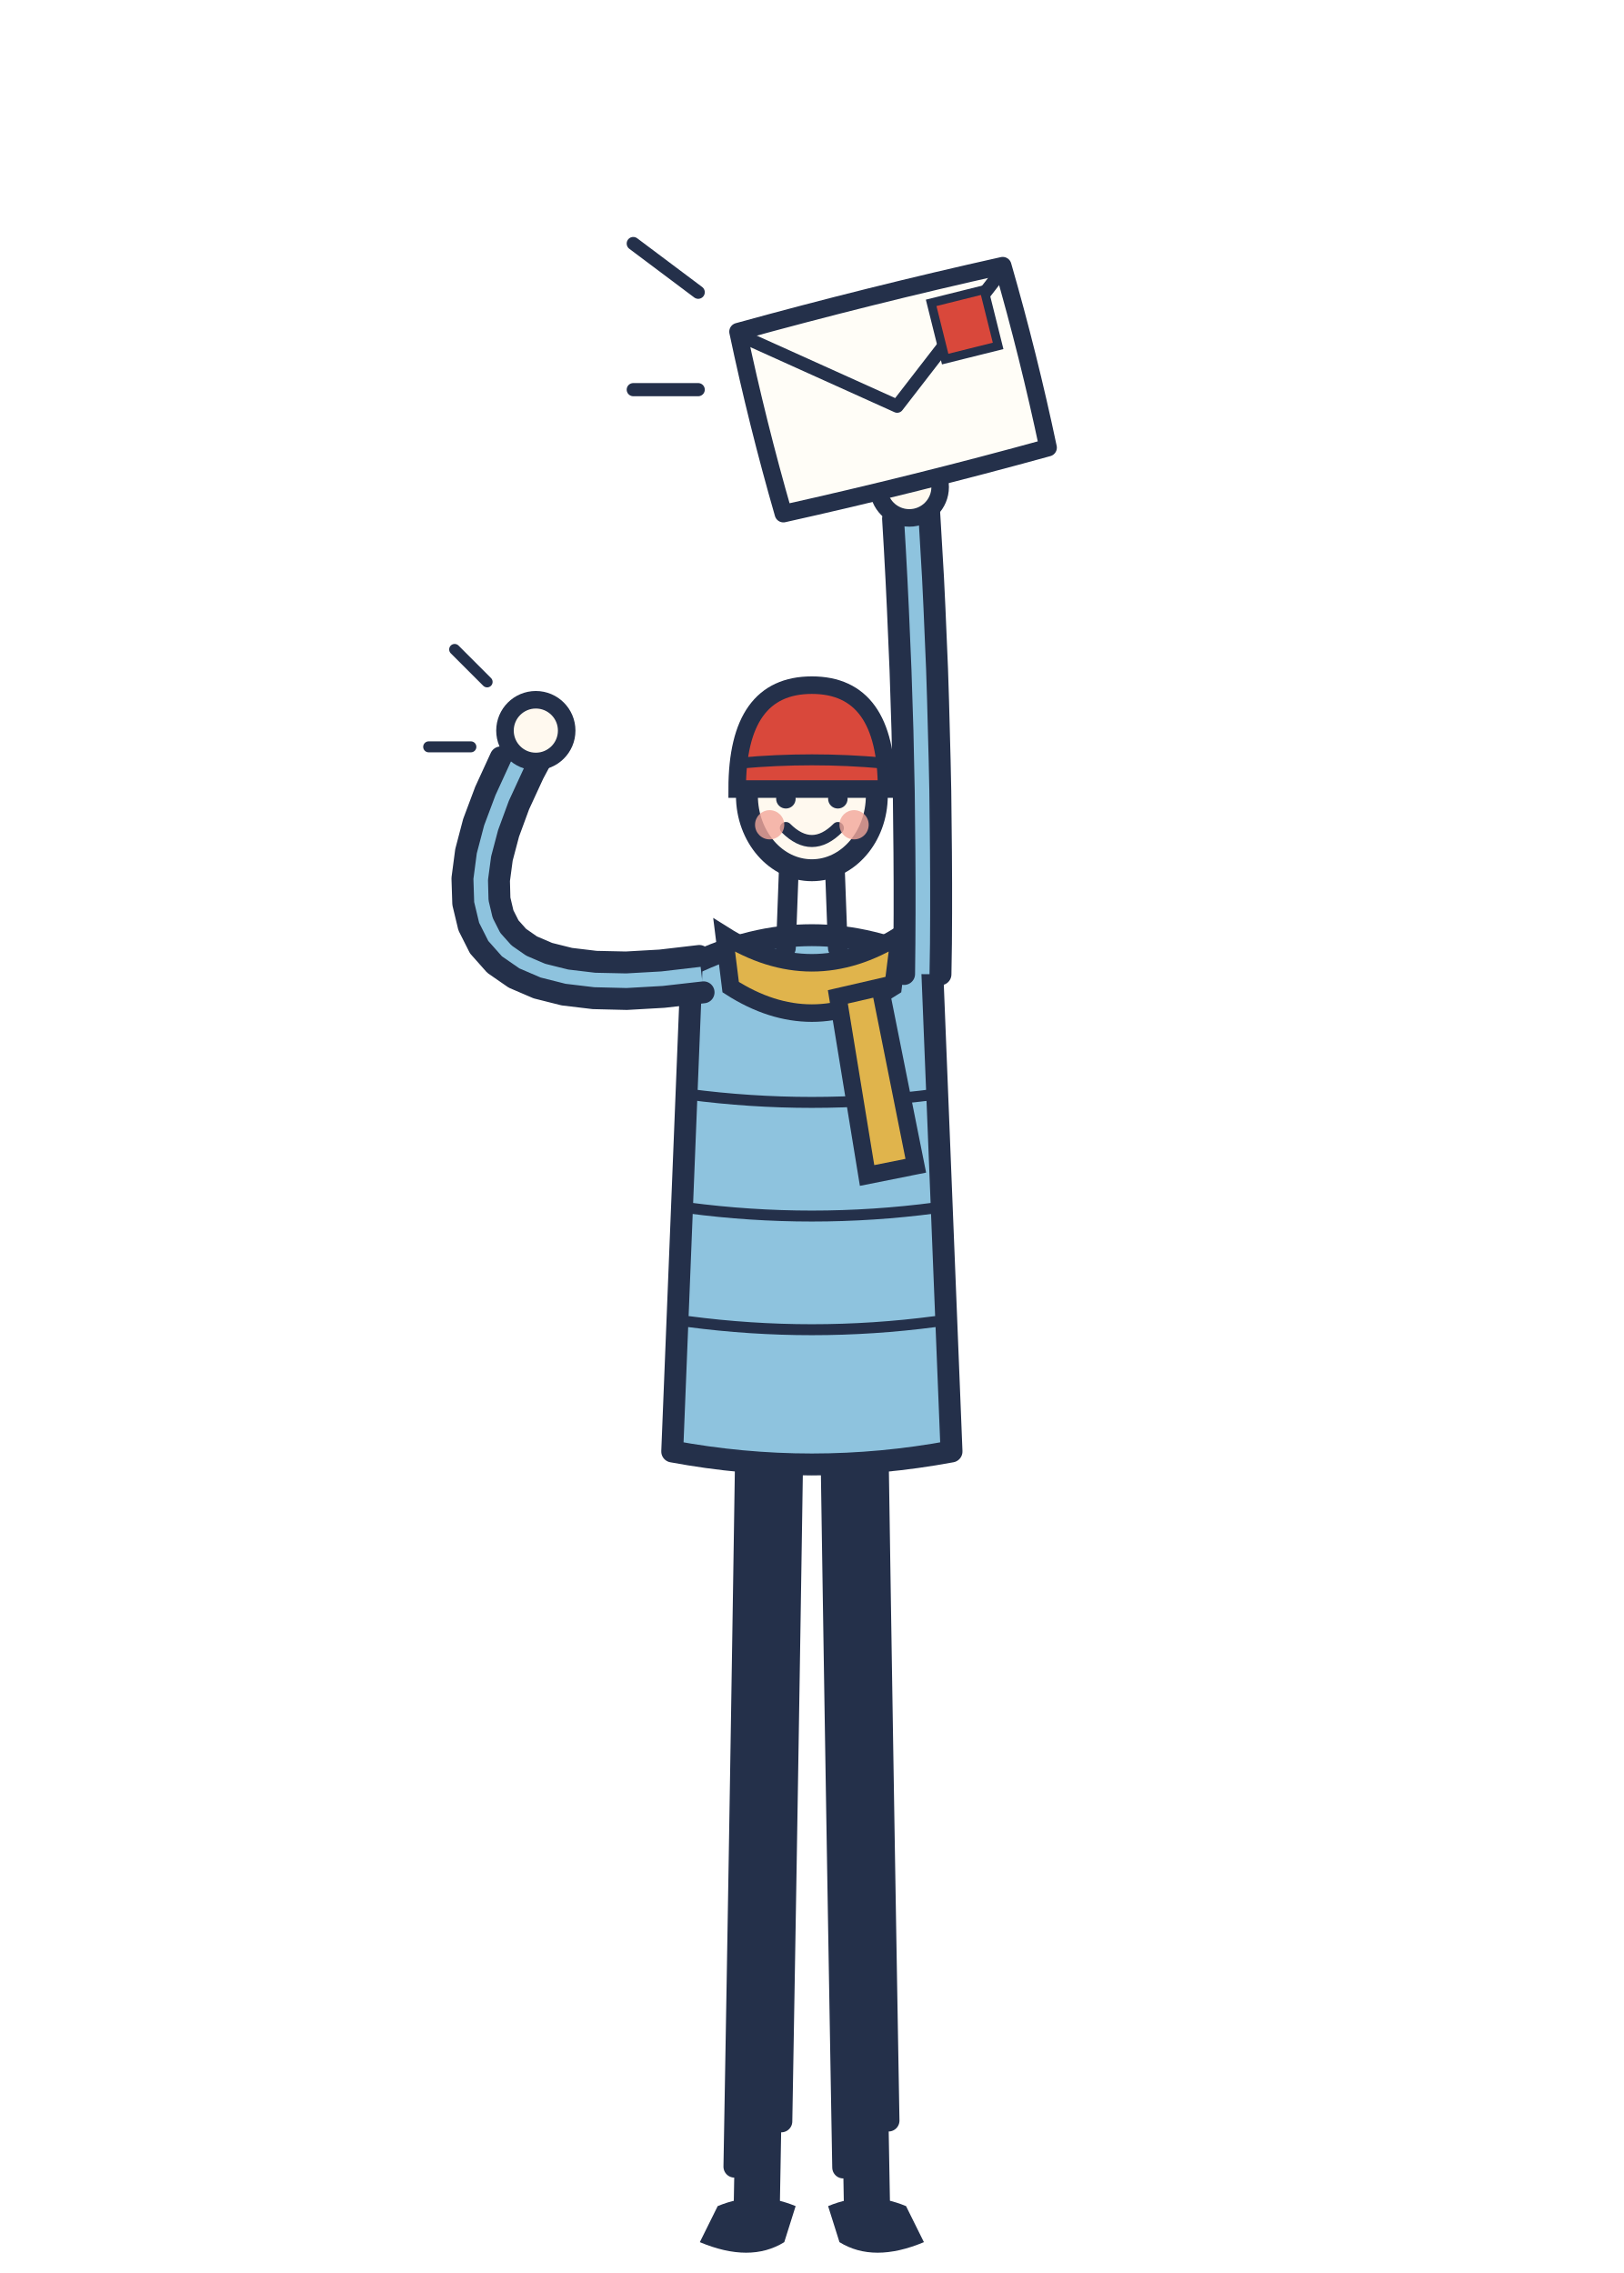
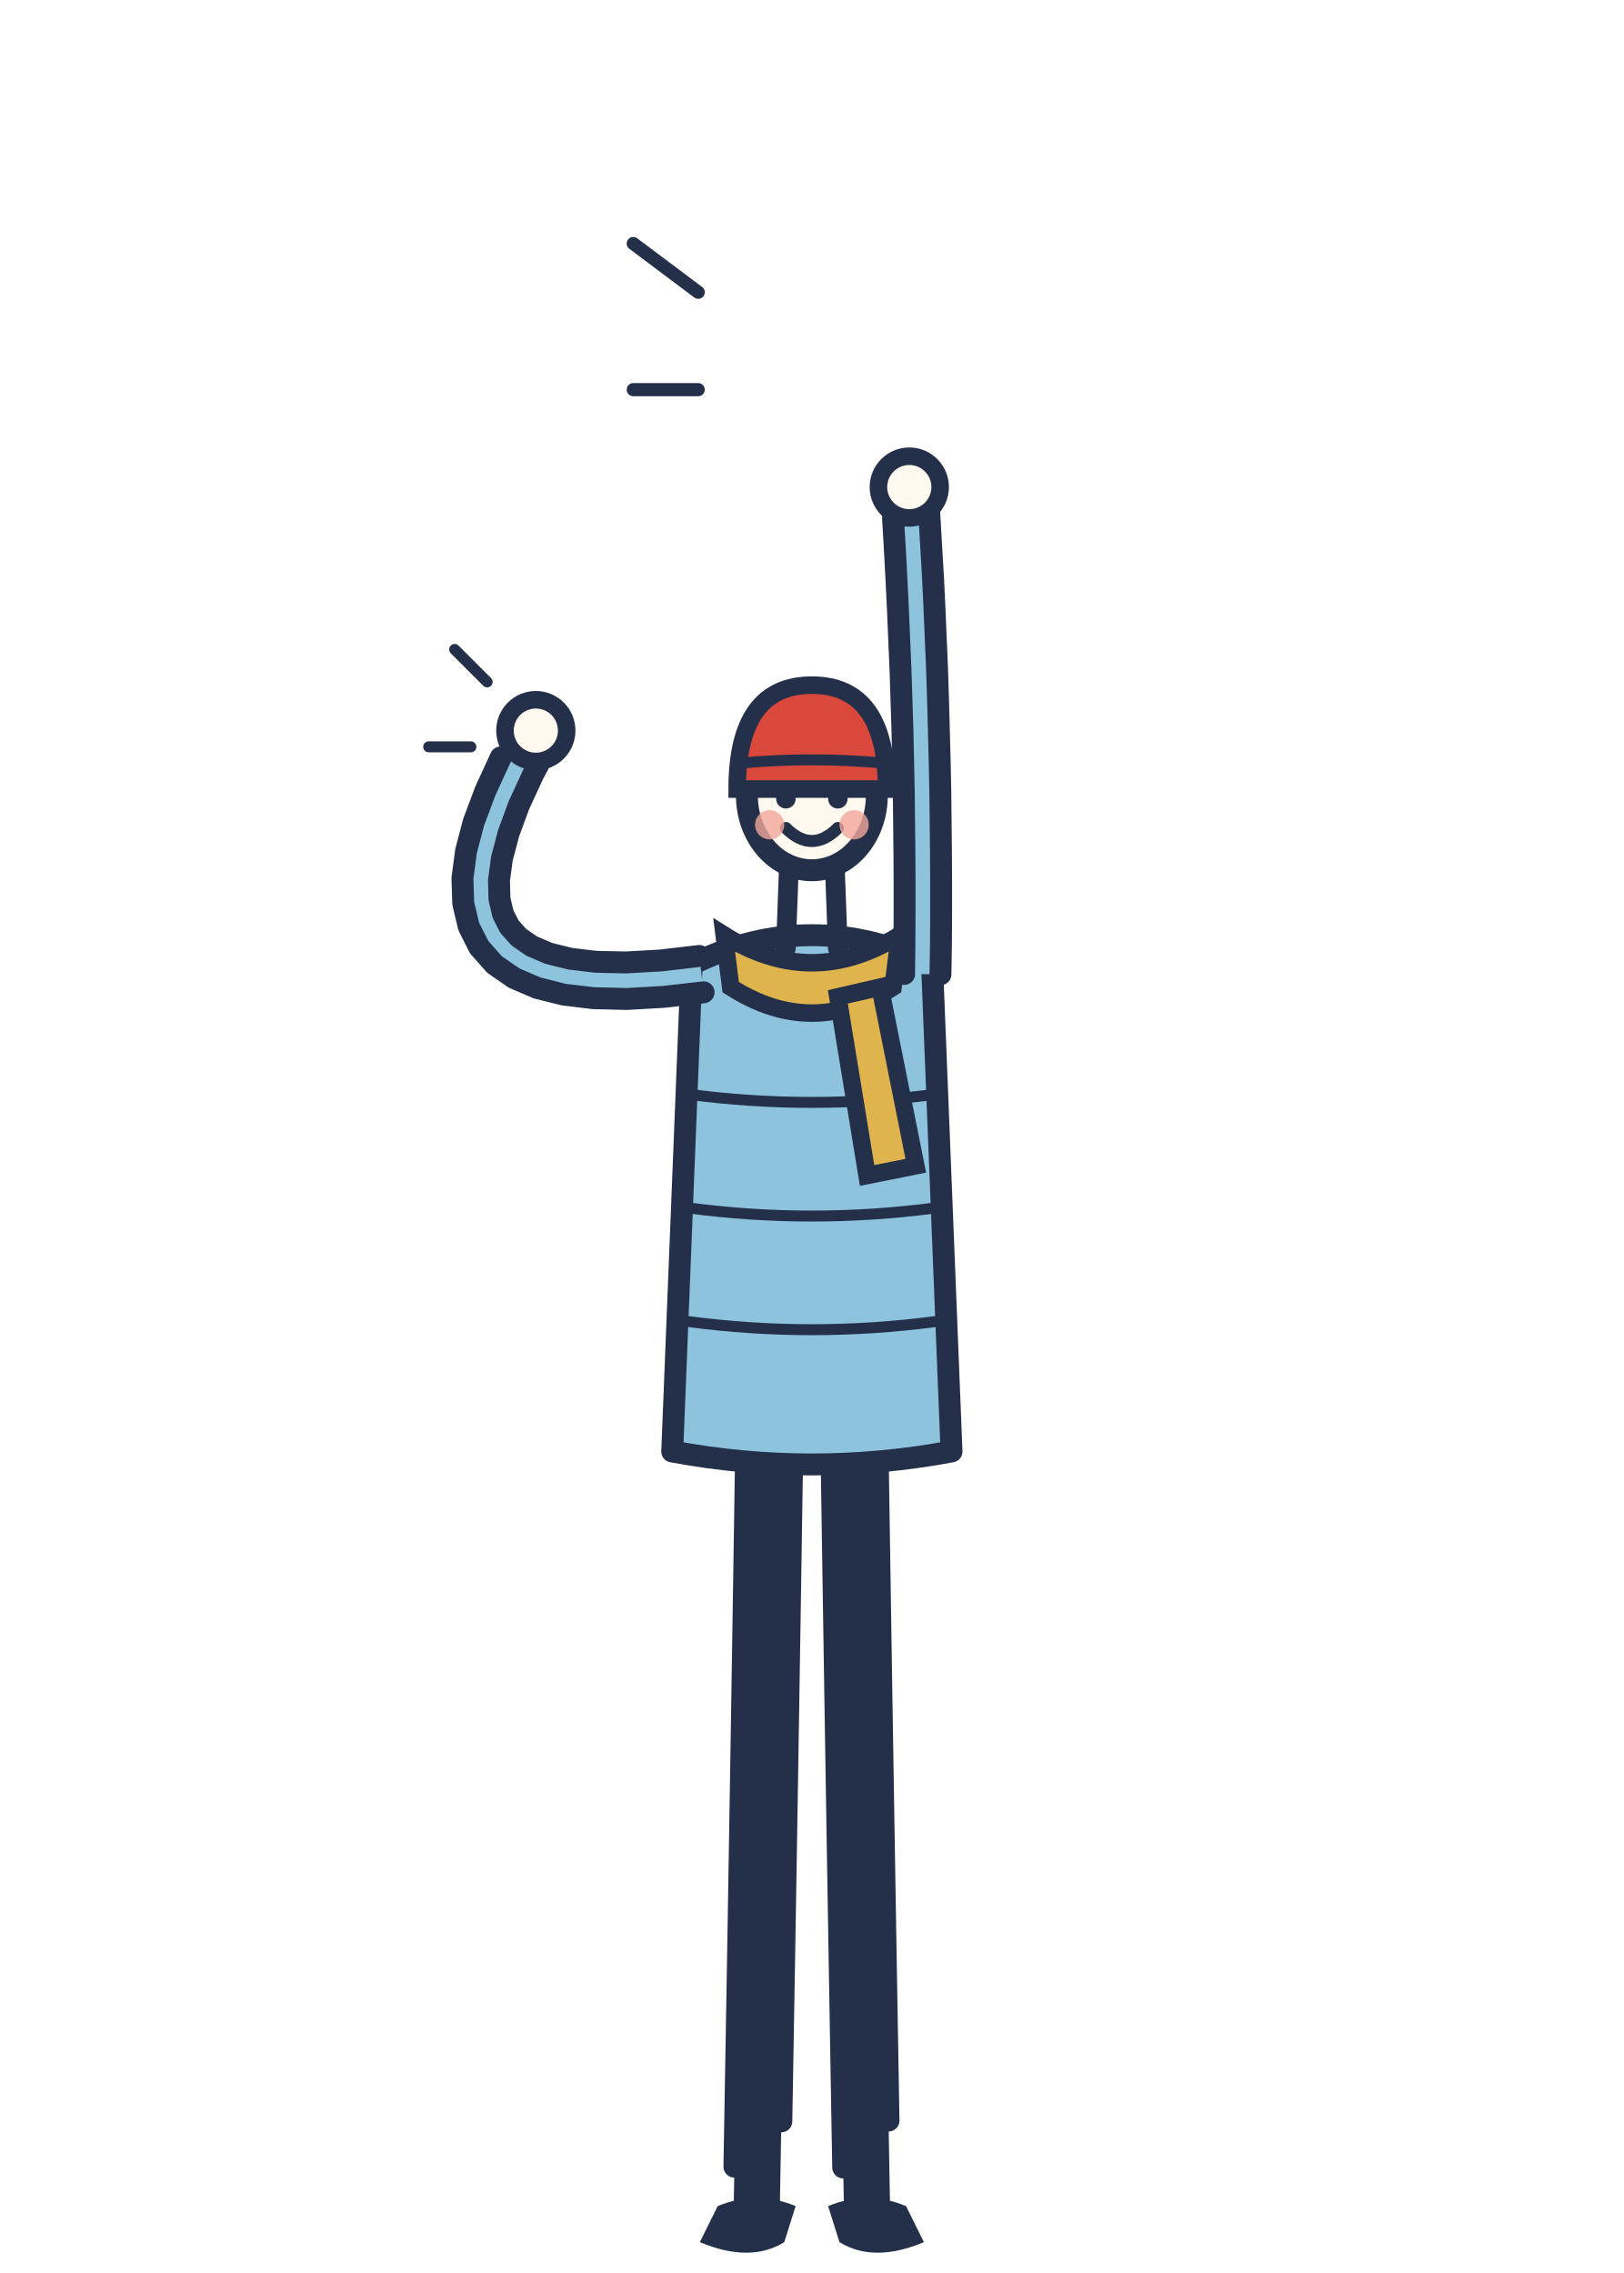
<svg xmlns="http://www.w3.org/2000/svg" width="80" height="112" viewBox="0 0 80 112">
  <g>
    <g transform="translate(40 112) scale(0.80 0.80) translate(-40 -121)">
      <g>
        <path fill="#24304A" d="M35.98 68.38L35.93 71.68L35.88 74.95L35.83 78.19L35.78 81.39L35.73 84.56L35.68 87.70L35.63 90.80L35.58 93.87L35.53 96.91L35.48 99.91L35.43 102.89L35.38 105.83L35.33 108.73L35.28 111.61L35.23 114.45L35.18 117.25L38.02 117.31L38.07 114.50L38.12 111.66L38.17 108.78L38.22 105.87L38.27 102.93L38.32 99.96L38.37 96.96L38.42 93.92L38.47 90.85L38.52 87.74L38.57 84.60L38.62 81.43L38.67 78.23L38.72 74.99L38.77 71.72L38.82 68.42Z" />
        <path fill="none" stroke="#24304A" stroke-width="1.35" stroke-linecap="round" stroke-linejoin="round" d="M35.98 68.38L35.93 71.68L35.88 74.95L35.83 78.19L35.78 81.39L35.73 84.56L35.68 87.70L35.63 90.80L35.58 93.87L35.53 96.91L35.48 99.91L35.43 102.89L35.38 105.83L35.33 108.73L35.28 111.61L35.23 114.45" />
        <path fill="none" stroke="#24304A" stroke-width="1.35" stroke-linecap="round" stroke-linejoin="round" d="M38.82 68.42L38.77 71.72L38.72 74.99L38.67 78.23L38.62 81.43L38.57 84.60L38.52 87.74L38.47 90.85L38.42 93.92L38.37 96.96L38.32 99.96L38.27 102.93L38.22 105.87L38.17 108.78L38.12 111.66" />
      </g>
      <path d="M34.20 116.88 Q36.60 115.88 39.00 116.88 L38.30 119.10 Q36.20 120.40 33.10 119.10Z" fill="#24304A" />
      <g>
        <path fill="#24304A" d="M41.18 68.42L41.23 71.72L41.28 74.99L41.33 78.23L41.38 81.43L41.43 84.60L41.48 87.74L41.53 90.85L41.58 93.92L41.63 96.96L41.68 99.96L41.73 102.93L41.78 105.87L41.83 108.78L41.88 111.66L41.93 114.50L41.98 117.31L44.82 117.25L44.77 114.45L44.72 111.61L44.67 108.73L44.62 105.83L44.57 102.89L44.52 99.91L44.47 96.91L44.42 93.87L44.37 90.80L44.32 87.70L44.27 84.56L44.22 81.39L44.17 78.19L44.12 74.95L44.07 71.68L44.02 68.38Z" />
        <path fill="none" stroke="#24304A" stroke-width="1.35" stroke-linecap="round" stroke-linejoin="round" d="M41.18 68.42L41.23 71.72L41.28 74.99L41.33 78.23L41.38 81.43L41.43 84.60L41.48 87.74L41.53 90.85L41.58 93.92L41.63 96.96L41.68 99.96L41.73 102.93L41.78 105.87L41.83 108.78L41.88 111.66L41.93 114.50" />
        <path fill="none" stroke="#24304A" stroke-width="1.35" stroke-linecap="round" stroke-linejoin="round" d="M44.02 68.38L44.07 71.68L44.12 74.95L44.17 78.19L44.22 81.39L44.27 84.56L44.32 87.70L44.37 90.80L44.42 93.87L44.47 96.91L44.52 99.91L44.57 102.89L44.62 105.83L44.67 108.73L44.72 111.61" />
      </g>
      <path d="M41.00 116.88 Q43.40 115.88 45.80 116.88 L46.90 119.10 Q43.80 120.40 41.70 119.10Z" fill="#24304A" />
      <path d="M32.60 40.40 Q40.00 36.80 47.40 40.40 L48.60 70.40 Q40.00 72.00 31.40 70.40Z" fill="#8EC3DE" stroke="#24304A" stroke-width="1.35" stroke-linejoin="round" />
      <path d="M32.40 48.40 Q40.00 49.40 47.60 48.40" fill="none" stroke="#24304A" stroke-width="0.675" stroke-linecap="round" stroke-linejoin="round" />
      <path d="M32.40 55.40 Q40.00 56.40 47.60 55.40" fill="none" stroke="#24304A" stroke-width="0.675" stroke-linecap="round" stroke-linejoin="round" />
      <path d="M32.40 62.40 Q40.00 63.40 47.60 62.40" fill="none" stroke="#24304A" stroke-width="0.675" stroke-linecap="round" stroke-linejoin="round" />
      <path d="M38.60 34.00 L38.40 39.40 M41.40 34.00 L41.60 39.40" fill="none" stroke="#24304A" stroke-width="1.215" stroke-linecap="round" stroke-linejoin="round" />
      <path d="M34.60 38.60 Q40.00 42.00 45.40 38.60 L45.00 41.80 Q40.00 45.00 35.00 41.80Z" fill="#E0B44C" stroke="#24304A" stroke-width="1.08" />
      <path d="M41.60 42.40 L43.40 53.40 L46.40 52.80 L44.20 41.80Z" fill="#E0B44C" stroke="#24304A" stroke-width="1.08" />
      <ellipse cx="40.00" cy="30.00" rx="4" ry="4.6" fill="#FFF9EF" stroke="#24304A" stroke-width="1.35" />
      <circle cx="38.40" cy="30.20" r="0.6" fill="#24304A" />
      <circle cx="41.60" cy="30.20" r="0.6" fill="#24304A" />
      <path d="M38.40 32.00 Q40.00 33.60 41.60 32.00" fill="none" stroke="#24304A" stroke-width="0.743" stroke-linecap="round" stroke-linejoin="round" />
      <circle cx="37.40" cy="31.80" r="0.9" fill="#F2A69A" opacity="0.8" />
      <circle cx="42.60" cy="31.80" r="0.9" fill="#F2A69A" opacity="0.8" />
      <path d="M35.40 29.60 Q35.40 23.20 40.00 23.20 Q44.60 23.20 44.60 29.60Z" fill="#D9483B" stroke="#24304A" stroke-width="1.08" />
      <path d="M35.60 28.00 Q40.00 27.60 44.40 28.00" fill="none" stroke="#24304A" stroke-width="0.675" stroke-linecap="round" stroke-linejoin="round" />
      <g>
        <path fill="#8EC3DE" d="M47.92 41.01L47.95 39.13L47.96 37.25L47.96 35.37L47.95 33.49L47.93 31.61L47.91 29.73L47.87 27.85L47.82 25.97L47.77 24.09L47.71 22.21L47.63 20.33L47.55 18.45L47.46 16.57L47.35 14.69L47.24 12.81L47.12 10.93L44.88 11.07L45.00 12.94L45.11 14.81L45.21 16.68L45.30 18.55L45.38 20.42L45.46 22.29L45.52 24.16L45.58 26.03L45.62 27.90L45.66 29.77L45.68 31.64L45.70 33.51L45.71 35.38L45.71 37.25L45.70 39.12L45.68 40.99Z" />
        <path fill="none" stroke="#24304A" stroke-width="1.35" stroke-linecap="round" stroke-linejoin="round" d="M47.92 41.01L47.95 39.13L47.96 37.25L47.96 35.37L47.95 33.49L47.93 31.61L47.91 29.73L47.87 27.85L47.82 25.97L47.77 24.09L47.71 22.21L47.63 20.33L47.55 18.45L47.46 16.57L47.35 14.69L47.24 12.81L47.12 10.93" />
        <path fill="none" stroke="#24304A" stroke-width="1.35" stroke-linecap="round" stroke-linejoin="round" d="M45.68 40.99L45.70 39.12L45.71 37.25L45.71 35.38L45.70 33.51L45.68 31.64L45.66 29.77L45.62 27.90L45.58 26.03L45.52 24.16L45.46 22.29L45.38 20.42L45.30 18.55L45.21 16.68L45.11 14.81L45.00 12.94" />
      </g>
      <circle cx="46.00" cy="11.00" r="1.9" fill="#FFF9EF" stroke="#24304A" stroke-width="1.08" />
      <g>
        <path fill="#8EC3DE" d="M33.07 39.88L30.67 40.16L28.55 40.28L26.70 40.24L25.11 40.05L23.79 39.72L22.74 39.27L21.95 38.72L21.37 38.07L20.98 37.30L20.76 36.37L20.73 35.23L20.91 33.88L21.32 32.33L21.96 30.59L22.85 28.66L23.99 26.53L22.01 25.47L20.84 27.65L19.89 29.72L19.17 31.64L18.70 33.43L18.48 35.10L18.53 36.65L18.87 38.07L19.51 39.34L20.46 40.41L21.66 41.24L23.08 41.85L24.71 42.26L26.55 42.48L28.60 42.53L30.87 42.40L33.33 42.12Z" />
        <path fill="none" stroke="#24304A" stroke-width="1.35" stroke-linecap="round" stroke-linejoin="round" d="M33.07 39.88L30.67 40.16L28.55 40.28L26.70 40.24L25.11 40.05L23.79 39.72L22.74 39.27L21.95 38.72L21.37 38.07L20.98 37.30L20.76 36.37L20.73 35.23L20.91 33.88L21.32 32.33L21.96 30.59L22.85 28.66L23.99 26.53" />
        <path fill="none" stroke="#24304A" stroke-width="1.35" stroke-linecap="round" stroke-linejoin="round" d="M33.33 42.12L30.87 42.40L28.60 42.53L26.55 42.48L24.71 42.26L23.08 41.85L21.66 41.24L20.46 40.41L19.51 39.34L18.87 38.07L18.53 36.65L18.48 35.10L18.70 33.43L19.17 31.64L19.89 29.72L20.84 27.65" />
      </g>
      <circle cx="23.00" cy="26.00" r="1.9" fill="#FFF9EF" stroke="#24304A" stroke-width="1.08" />
-       <g transform="translate(45.00 5.00) rotate(-14.00) scale(1.05)">
-         <path d="M-8.00 -5.50 Q0.00 -5.70 8.00 -5.50 Q8.20 0.00 8.00 5.50 Q0.00 5.70 -8.00 5.50 Q-8.20 0.00 -8.00 -5.50Z" fill="#FFFDF7" stroke="#24304A" stroke-width="1.029" stroke-linejoin="round" stroke-linecap="round" />
-         <path d="M-7.6 -5 L0 1 L7.6 -5" fill="none" stroke="#24304A" stroke-width="0.771" stroke-linecap="round" stroke-linejoin="round" />
-         <rect x="3.4" y="-4.4" width="3.2" height="3.4" fill="#D9483B" stroke="#24304A" stroke-width="0.514" />
-       </g>
      <path d="M33.00 -1.00 L29.00 -4.00" fill="none" stroke="#24304A" stroke-width="0.81" stroke-linecap="round" stroke-linejoin="round" />
      <path d="M33.00 5.00 L29.00 5.00" fill="none" stroke="#24304A" stroke-width="0.81" stroke-linecap="round" stroke-linejoin="round" />
      <path d="M20.00 23.00 l-2 -2 M19.00 27.00 l-2.6 0" fill="none" stroke="#24304A" stroke-width="0.675" stroke-linecap="round" stroke-linejoin="round" />
    </g>
  </g>
</svg>
